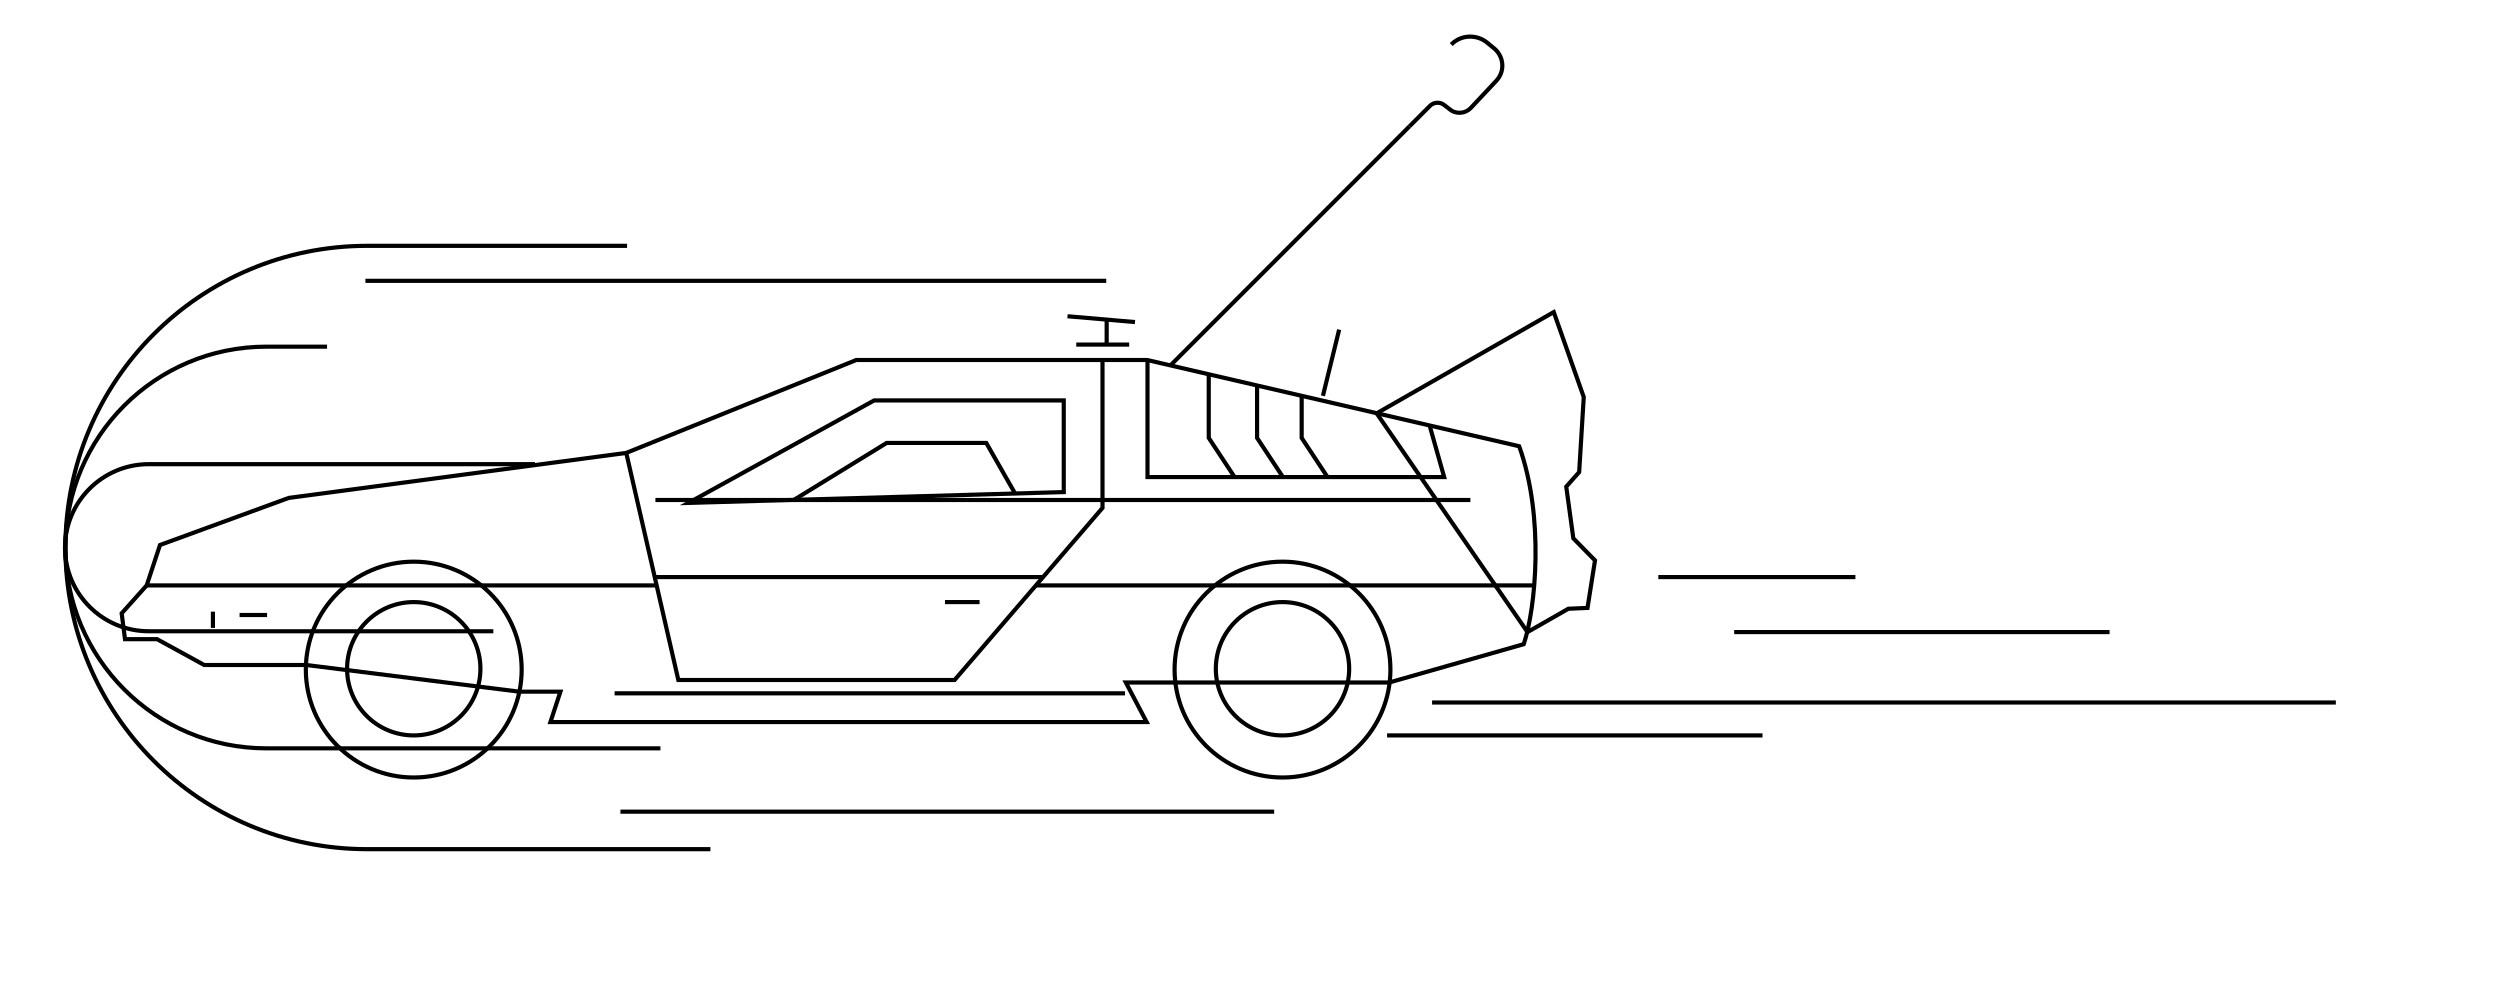
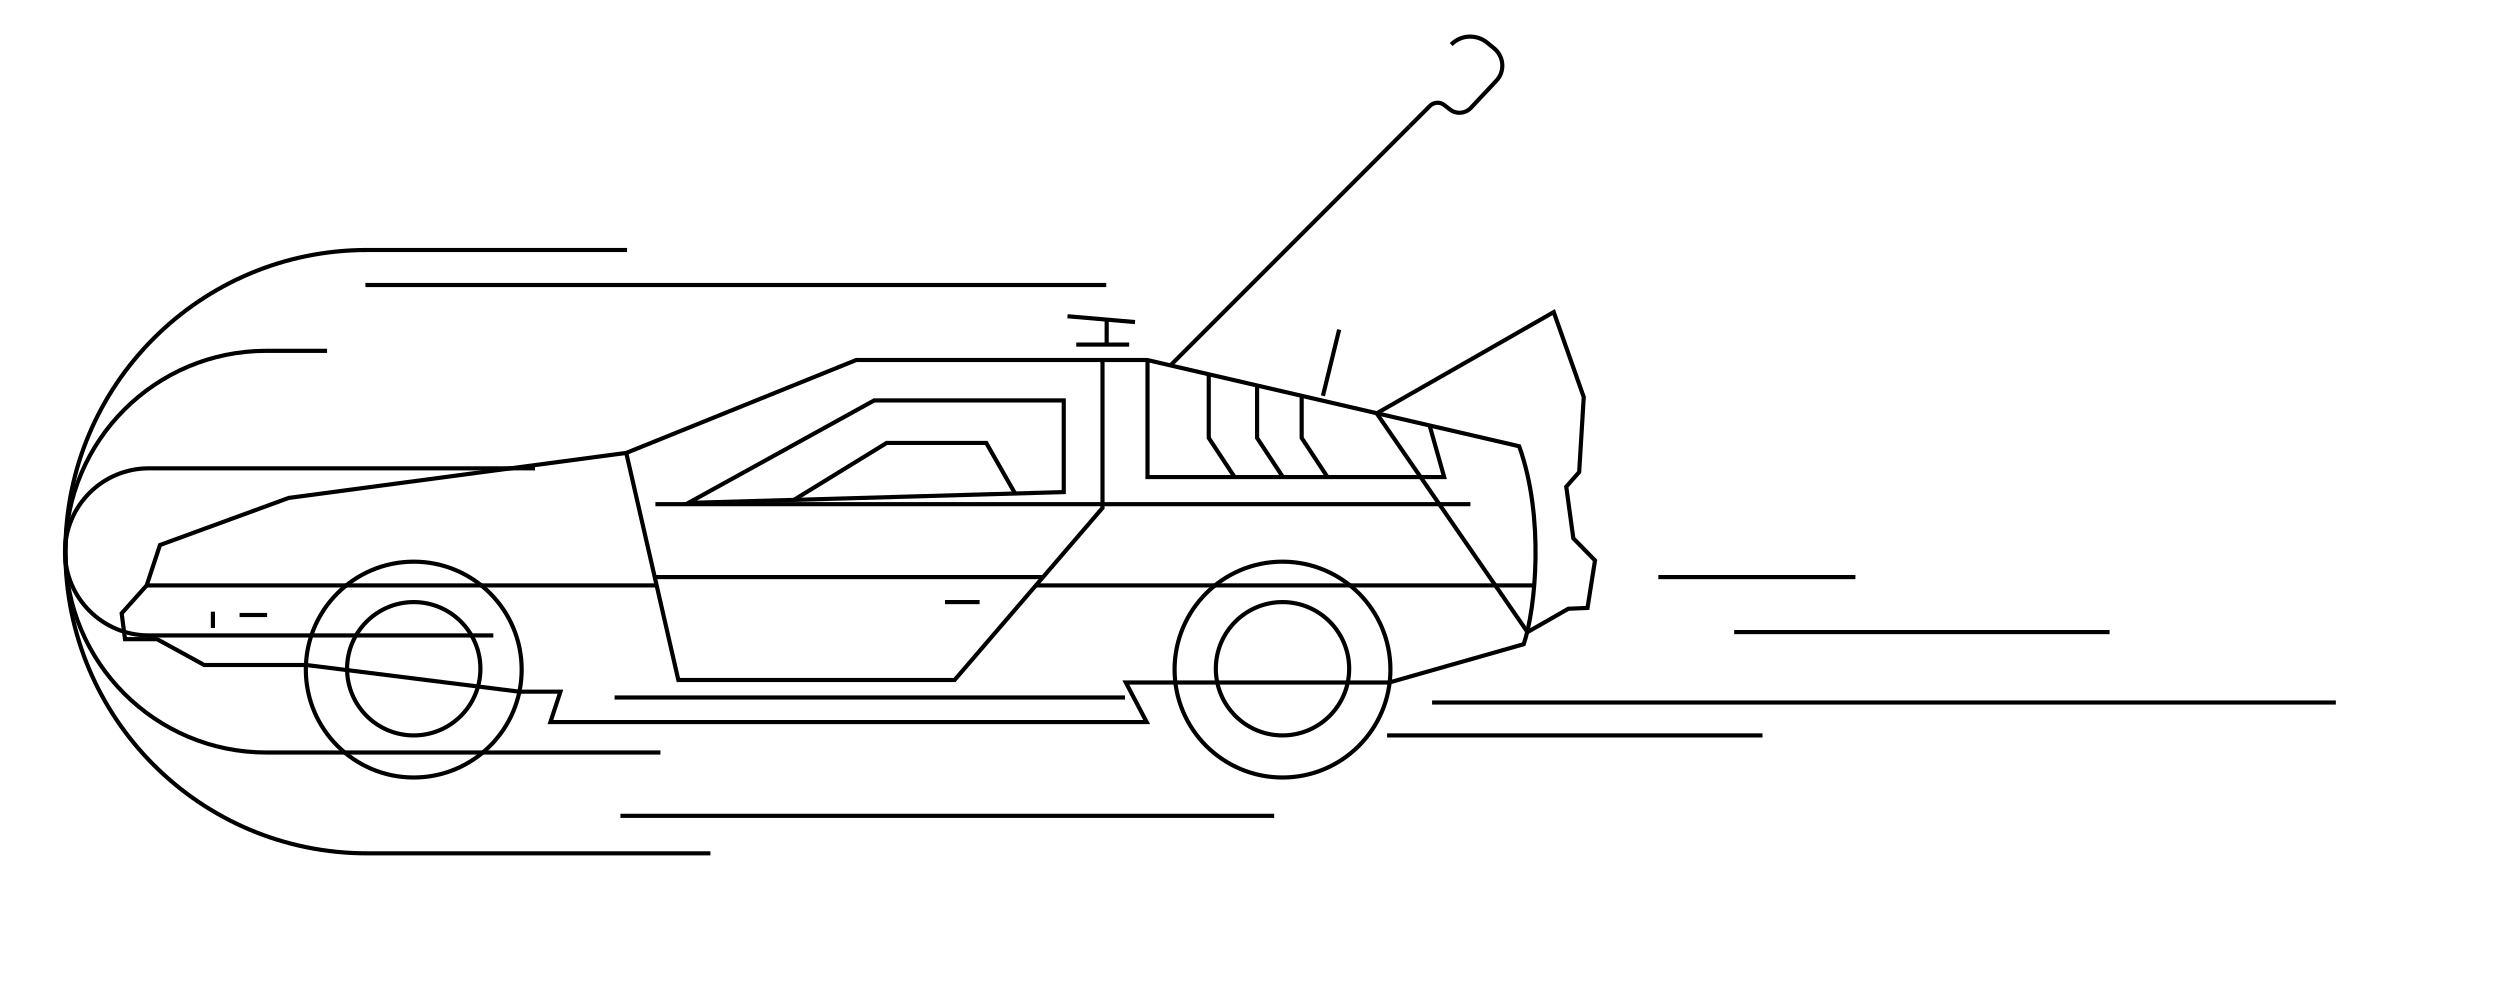
<svg xmlns="http://www.w3.org/2000/svg" version="1.1" id="loader-icon" x="0px" y="0px" width="600px" height="240px" viewBox="0 0 600 240" style="enable-background:new 0 0 600 240;" xml:space="preserve">
  <style type="text/css">
	.st0{fill:none;stroke:#000000;stroke-miterlimit:10;}
</style>
  <g>
    <g>
      <polygon class="st0" points="330.4,99.2 372.9,74.9 380.1,95.3 379,113.3 375.9,116.8 377.6,129.2 382.8,134.5 381,145.9     376.4,146.1 366.6,151.7   " />
      <line class="st0" x1="317.5" y1="95" x2="321.4" y2="79.1" />
      <path class="st0" d="M124.6,166h9.9l-2.4,7.3h143.1l-5-9.5H282h51.4l32.3-9.2c2.9-8.7,5-30.5-1.1-47.5l-89.3-20.7h-69.8    l-55.2,22.3l-81,10.8l-30.9,11.3l-3.2,9.7l-6,6.7l0.8,6.2h7.7l11.3,6.2h24.5L124.6,166z" />
      <polyline class="st0" points="150.3,108.7 162.8,163.2 229.1,163.2 264.6,121.9 264.6,86.4   " />
      <polyline class="st0" points="275.4,86.4 275.4,114.5 346.6,114.5 343.1,102.1   " />
      <polyline class="st0" points="290.1,89.8 290.1,105.1 296.3,114.5   " />
      <polyline class="st0" points="301.7,92.5 301.7,105.1 307.9,114.5   " />
      <polyline class="st0" points="312.4,95 312.4,105.1 318.6,114.5   " />
      <line class="st0" x1="258.3" y1="82.7" x2="271" y2="82.7" />
      <line class="st0" x1="265.6" y1="76.6" x2="265.6" y2="82.7" />
      <line class="st0" x1="256.2" y1="75.9" x2="272.4" y2="77.3" />
      <polygon class="st0" points="255.3,96.1 255.3,118.1 165.2,120.7 209.8,96.1   " />
      <polyline class="st0" points="190.5,120 212.8,106.3 236.7,106.3 243.6,118.4   " />
      <line class="st0" x1="157.6" y1="140.5" x2="35.2" y2="140.5" />
      <line class="st0" x1="157.1" y1="138.5" x2="250.3" y2="138.5" />
      <line class="st0" x1="368.3" y1="140.5" x2="248.5" y2="140.5" />
      <line class="st0" x1="247.6" y1="126.5" x2="247.6" y2="126.5" />
      <line class="st0" x1="226.8" y1="144.5" x2="235.1" y2="144.5" />
      <line class="st0" x1="57.5" y1="147.6" x2="64.1" y2="147.6" />
      <line class="st0" x1="51.1" y1="146.8" x2="51.1" y2="150.7" />
      <g>
        <line class="st0" x1="280.9" y1="87.7" x2="338.3" y2="30.3" />
        <path class="st0" d="M338.3,30.3l4.9-4.9c0.9-0.9,2.4-1,3.4-0.2l1.3,1c1.5,1.3,3.8,1.1,5.1-0.3l6.1-6.5c2.1-2.2,1.9-5.7-0.4-7.7     l-1.7-1.4c-2.5-2.1-6.2-2-8.5,0.2l-0.2,0.2" />
      </g>
    </g>
    <g>
      <g>
        <circle class="st0" cx="99.3" cy="160.7" r="25.9" />
        <circle class="st0" cx="99.3" cy="160.5" r="16" />
      </g>
      <g>
        <circle class="st0" cx="307.8" cy="160.7" r="25.9" />
        <circle class="st0" cx="307.8" cy="160.5" r="16" />
      </g>
    </g>
  </g>
  <g>
    <line class="st0" x1="560.6" y1="168.6" x2="343.7" y2="168.6" />
    <line class="st0" x1="506.3" y1="151.7" x2="416.2" y2="151.7" />
    <line class="st0" x1="423" y1="176.5" x2="332.9" y2="176.5" />
    <line class="st0" x1="445.3" y1="138.5" x2="398" y2="138.5" />
  </g>
  <g>
-     <path class="st0" d="M15.7,131.4L15.7,131.4L15.7,131.4c0,26.6,21.6,48.2,48.2,48.2h94.6" />
-     <path class="st0" d="M15.7,131.4L15.7,131.4L15.7,131.4c0,40,32.4,72.4,72.4,72.4h82.4" />
-     <path class="st0" d="M15.7,131.4L15.7,131.4L15.7,131.4c0-40,32.4-72.4,72.4-72.4h62.4" />
-     <path class="st0" d="M15.7,131.4L15.7,131.4L15.7,131.4c0-26.6,21.6-48.2,48.2-48.2h14.6" />
-     <path class="st0" d="M15.6,131.4L15.6,131.4L15.6,131.4c0,11.1,9,20.1,20.1,20.1h82.7" />
-     <path class="st0" d="M15.6,131.5L15.6,131.5L15.6,131.5c0-11.1,9-20.1,20.1-20.1h92.7" />
-     <line class="st0" x1="147.5" y1="166.4" x2="270" y2="166.4" />
-     <line class="st0" x1="148.9" y1="194.8" x2="305.8" y2="194.8" />
-     <line class="st0" x1="87.7" y1="67.4" x2="265.5" y2="67.4" />
-     <line class="st0" x1="157.3" y1="120" x2="352.9" y2="120" />
+     <path class="st0" d="M15.7,132.4L15.7,132.4L15.7,132.4c0,26.6,21.6,48.2,48.2,48.2h94.6" />
+     <path class="st0" d="M15.7,132.4L15.7,132.4L15.7,132.4c0,40,32.4,72.4,72.4,72.4h82.4" />
+     <path class="st0" d="M15.7,132.4L15.7,132.4L15.7,132.4c0-40,32.4-72.4,72.4-72.4h62.4" />
+     <path class="st0" d="M15.7,132.4L15.7,132.4L15.7,132.4c0-26.6,21.6-48.2,48.2-48.2h14.6" />
+     <path class="st0" d="M15.6,132.4L15.6,132.4L15.6,132.4c0,11.1,9,20.1,20.1,20.1h82.7" />
+     <path class="st0" d="M15.6,132.5L15.6,132.5L15.6,132.5c0-11.1,9-20.1,20.1-20.1h92.7" />
+     <line class="st0" x1="147.5" y1="167.4" x2="270" y2="167.4" />
+     <line class="st0" x1="148.9" y1="195.8" x2="305.8" y2="195.8" />
+     <line class="st0" x1="87.7" y1="68.4" x2="265.5" y2="68.4" />
+     <line class="st0" x1="157.3" y1="121" x2="352.9" y2="121" />
  </g>
</svg>
